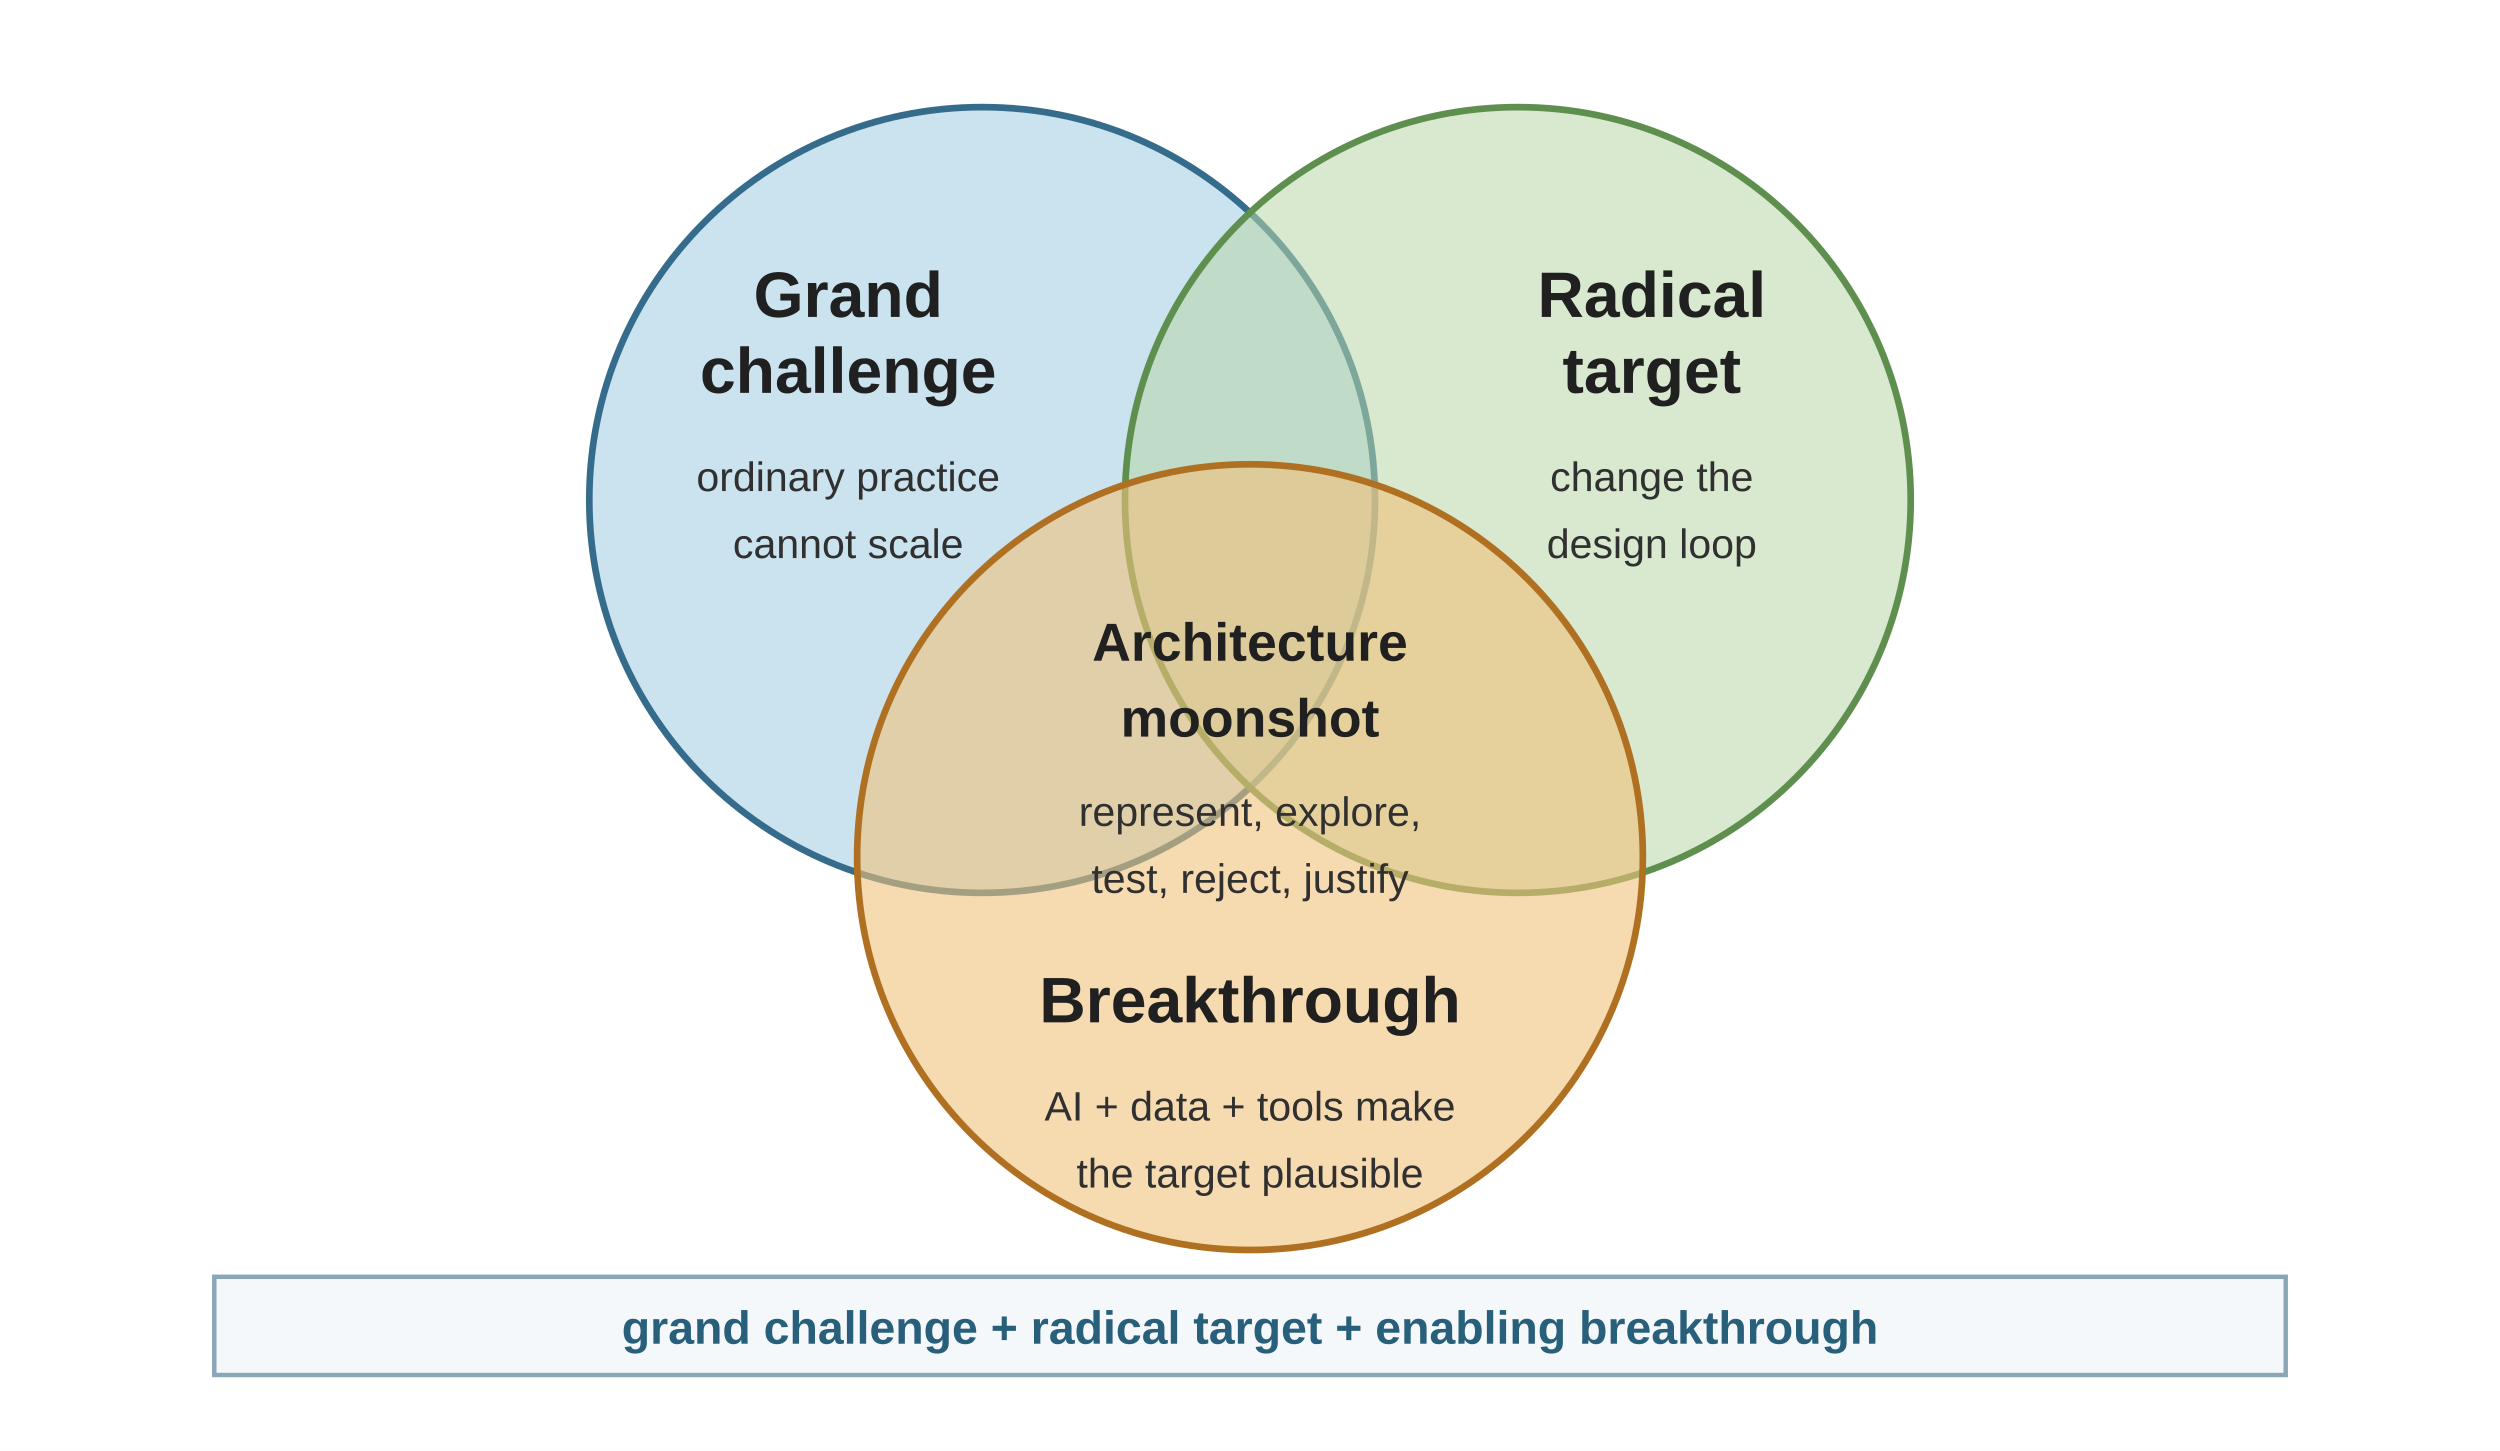
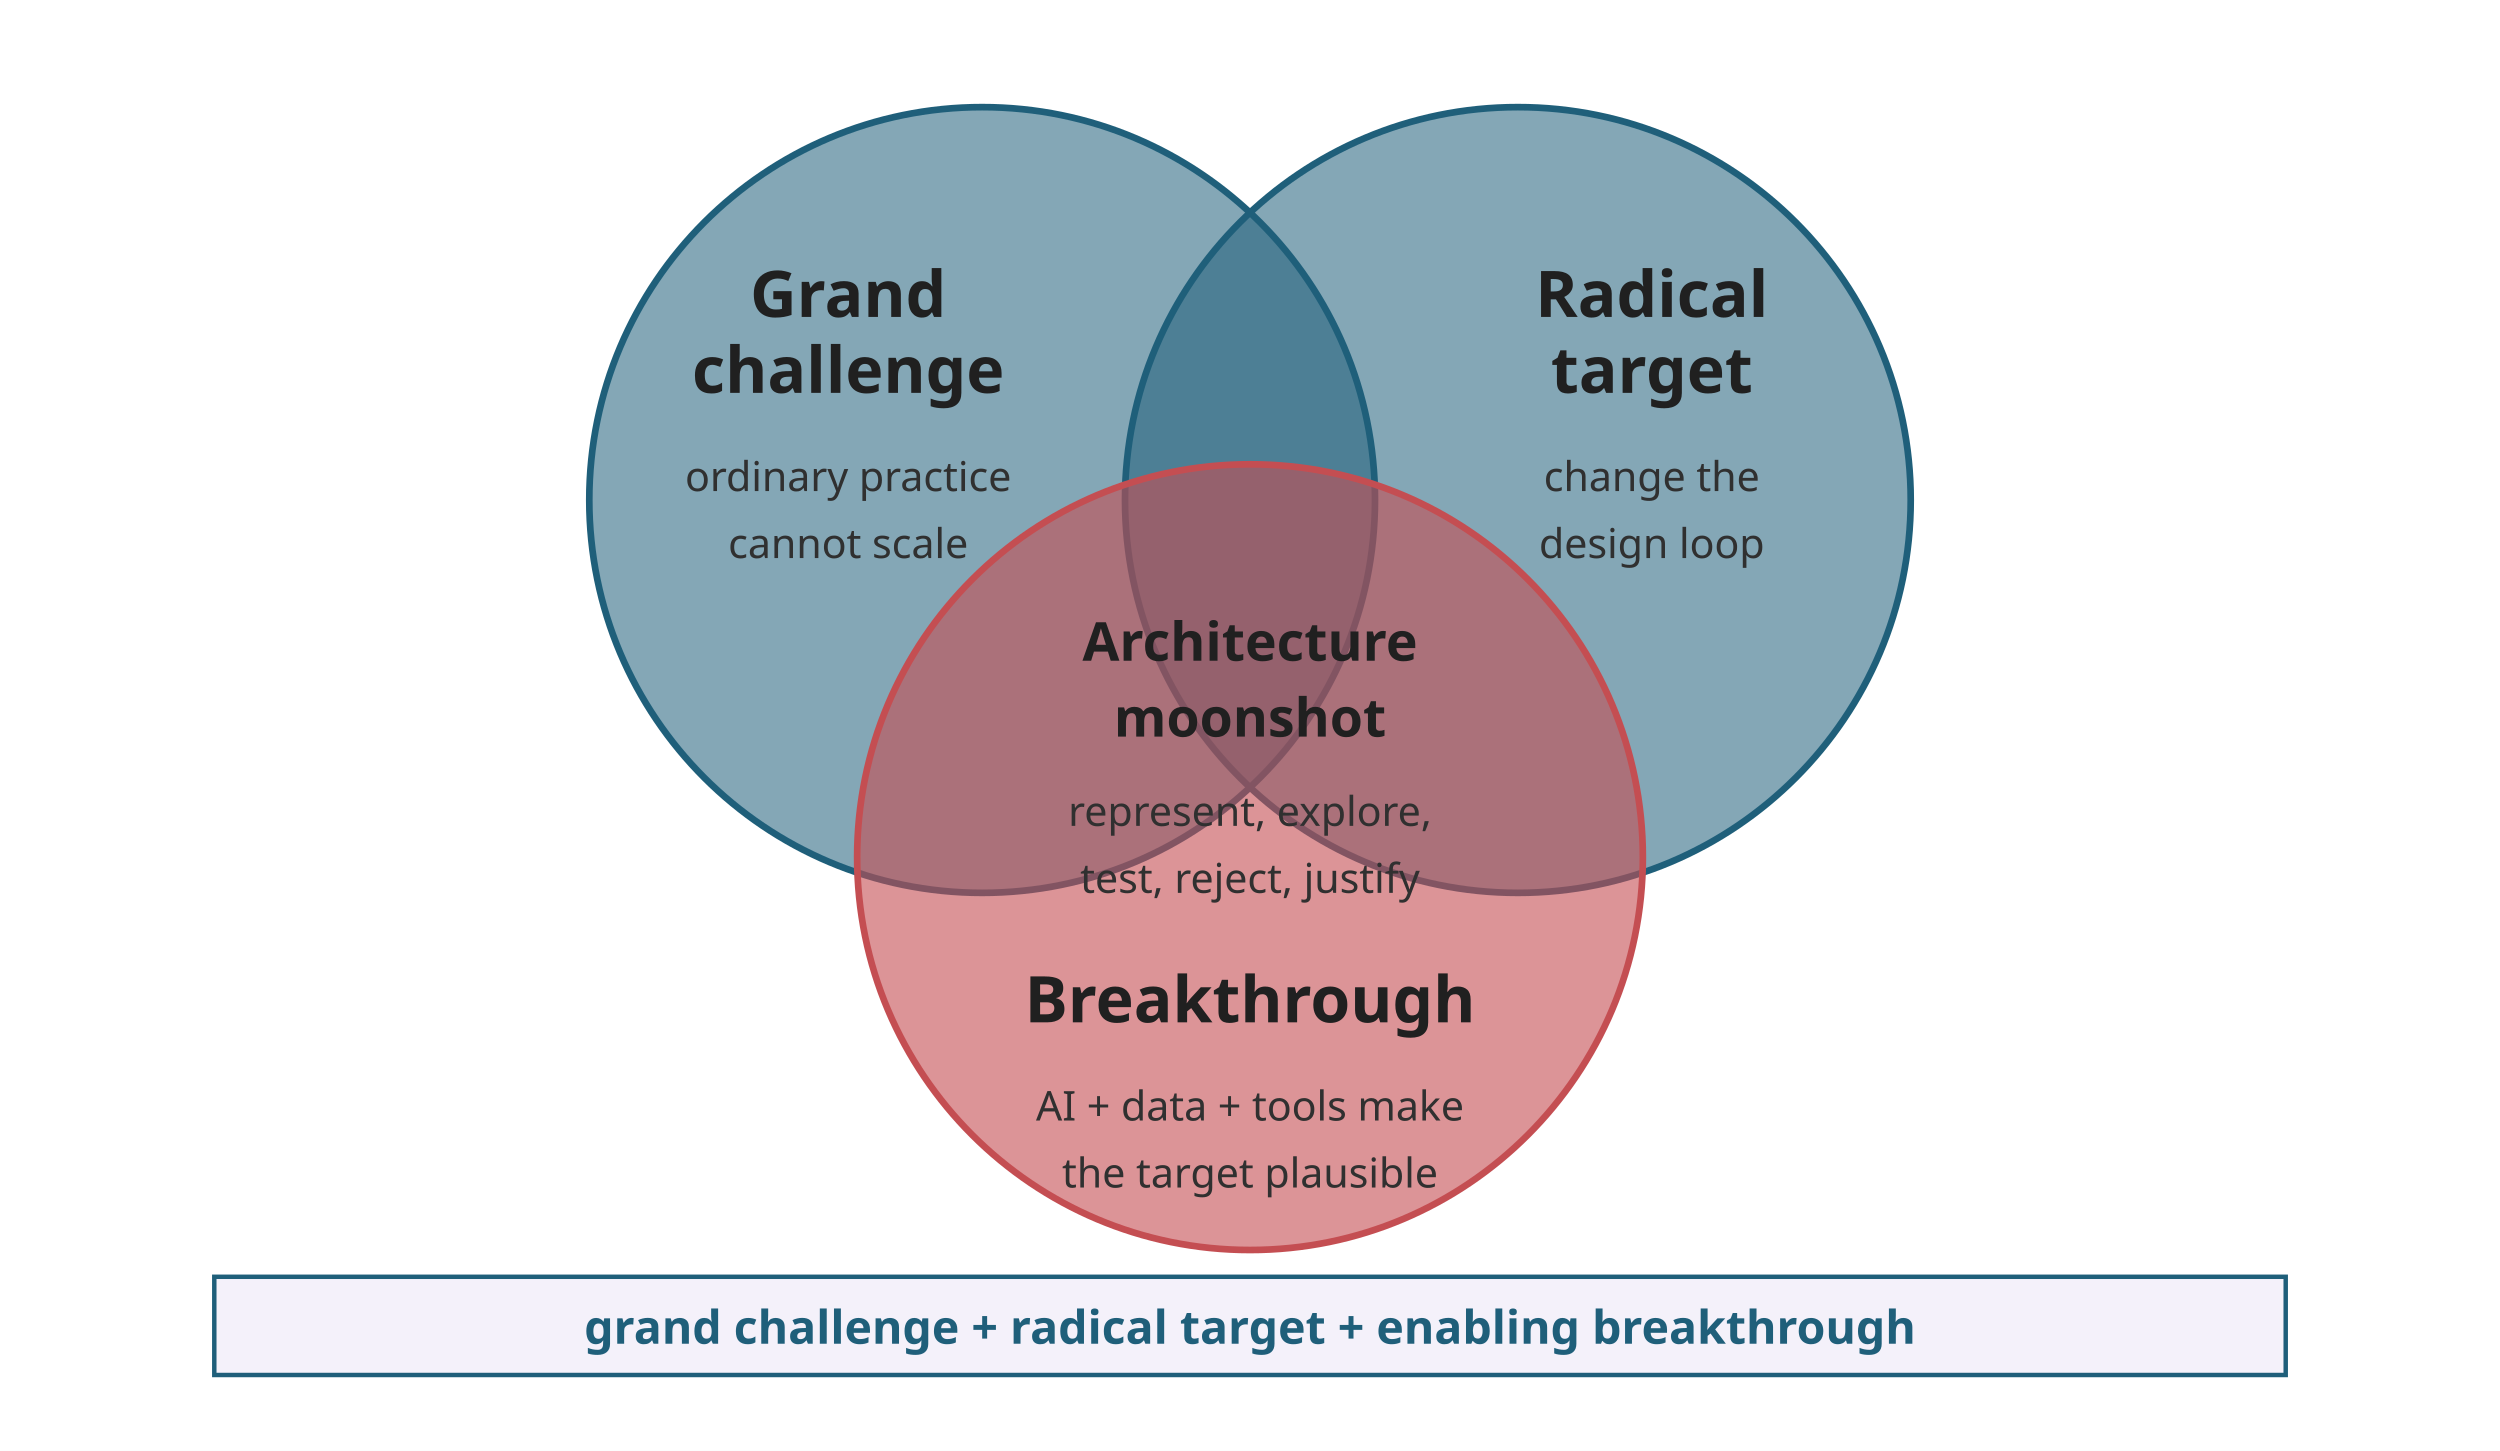
<svg xmlns="http://www.w3.org/2000/svg" viewBox="80 20 560 325" role="img">
  <defs>
    <style>
-       .font { font-family: Arial, Helvetica, sans-serif; }
+       .font { font-family: sans-serif; }
      .label { font-size: 14.4px; font-weight: 700; fill: #202020; }
      .small { font-size: 9.2px; fill: #303030; }
      .center { font-size: 12px; font-weight: 700; fill: #202020; }
-       .note { font-size: 10.4px; font-weight: 700; fill: #285F7A; }
+       .note { font-size: 10.4px; font-weight: 700; fill: #1F5F7A; }
    </style>
  </defs>
-   <rect x="80" y="20" width="560" height="325" fill="#ffffff" />
-   <circle cx="300" cy="132" r="88" fill="#9ECBE1" fill-opacity="0.55" stroke="#356C8C" stroke-width="1.5" />
-   <circle cx="420" cy="132" r="88" fill="#B8D7A8" fill-opacity="0.55" stroke="#5F8F4E" stroke-width="1.5" />
-   <circle cx="360" cy="212" r="88" fill="#F0C27B" fill-opacity="0.60" stroke="#B07021" stroke-width="1.5" />
+   <rect x="80" y="20" width="560" height="325" fill="#FFFFFF" />
+   <circle cx="300" cy="132" r="88" fill="#1F5F7A" fill-opacity="0.55" stroke="#1F5F7A" stroke-width="1.5" />
+   <circle cx="420" cy="132" r="88" fill="#1F5F7A" fill-opacity="0.55" stroke="#1F5F7A" stroke-width="1.5" />
+   <circle cx="360" cy="212" r="88" fill="#C44E52" fill-opacity="0.60" stroke="#C44E52" stroke-width="1.5" />
  <g class="font">
    <text class="label" x="270" y="91" text-anchor="middle" style="white-space: pre;">Grand</text>
    <text class="label" x="270" y="108" text-anchor="middle" style="white-space: pre;">challenge</text>
    <text class="small" x="270" y="130" text-anchor="middle" style="white-space: pre;">ordinary practice</text>
    <text class="small" x="270" y="145" text-anchor="middle" style="white-space: pre;">cannot scale</text>
    <text class="label" x="450" y="91" text-anchor="middle" style="white-space: pre;">Radical</text>
    <text class="label" x="450" y="108" text-anchor="middle" style="white-space: pre;">target</text>
    <text class="small" x="450" y="130" text-anchor="middle" style="white-space: pre;">change the</text>
    <text class="small" x="450" y="145" text-anchor="middle" style="white-space: pre;">design loop</text>
    <text class="label" x="360" y="249" text-anchor="middle" style="white-space: pre;">Breakthrough</text>
    <text class="small" x="360" y="271" text-anchor="middle" style="white-space: pre;">AI + data + tools make</text>
    <text class="small" x="360" y="286" text-anchor="middle" style="white-space: pre;">the target plausible</text>
    <text class="center" x="360" y="168" text-anchor="middle" style="white-space: pre;">Architecture</text>
    <text class="center" x="360" y="185" text-anchor="middle" style="white-space: pre;">moonshot</text>
    <text class="small" x="360" y="205" text-anchor="middle" style="white-space: pre;">represent, explore,</text>
    <text class="small" x="360" y="220" text-anchor="middle" style="white-space: pre;">test, reject, justify</text>
  </g>
-   <rect x="128" y="306" width="464" height="22" fill="#F5F8FA" stroke="#8AA7B8" stroke-width="1" />
+   <rect x="128" y="306" width="464" height="22" fill="#F4F1FA" stroke="#1F5F7A" stroke-width="1" />
  <text class="font note" x="360" y="321" text-anchor="middle" style="white-space: pre;">grand challenge + radical target + enabling breakthrough</text>
</svg>
